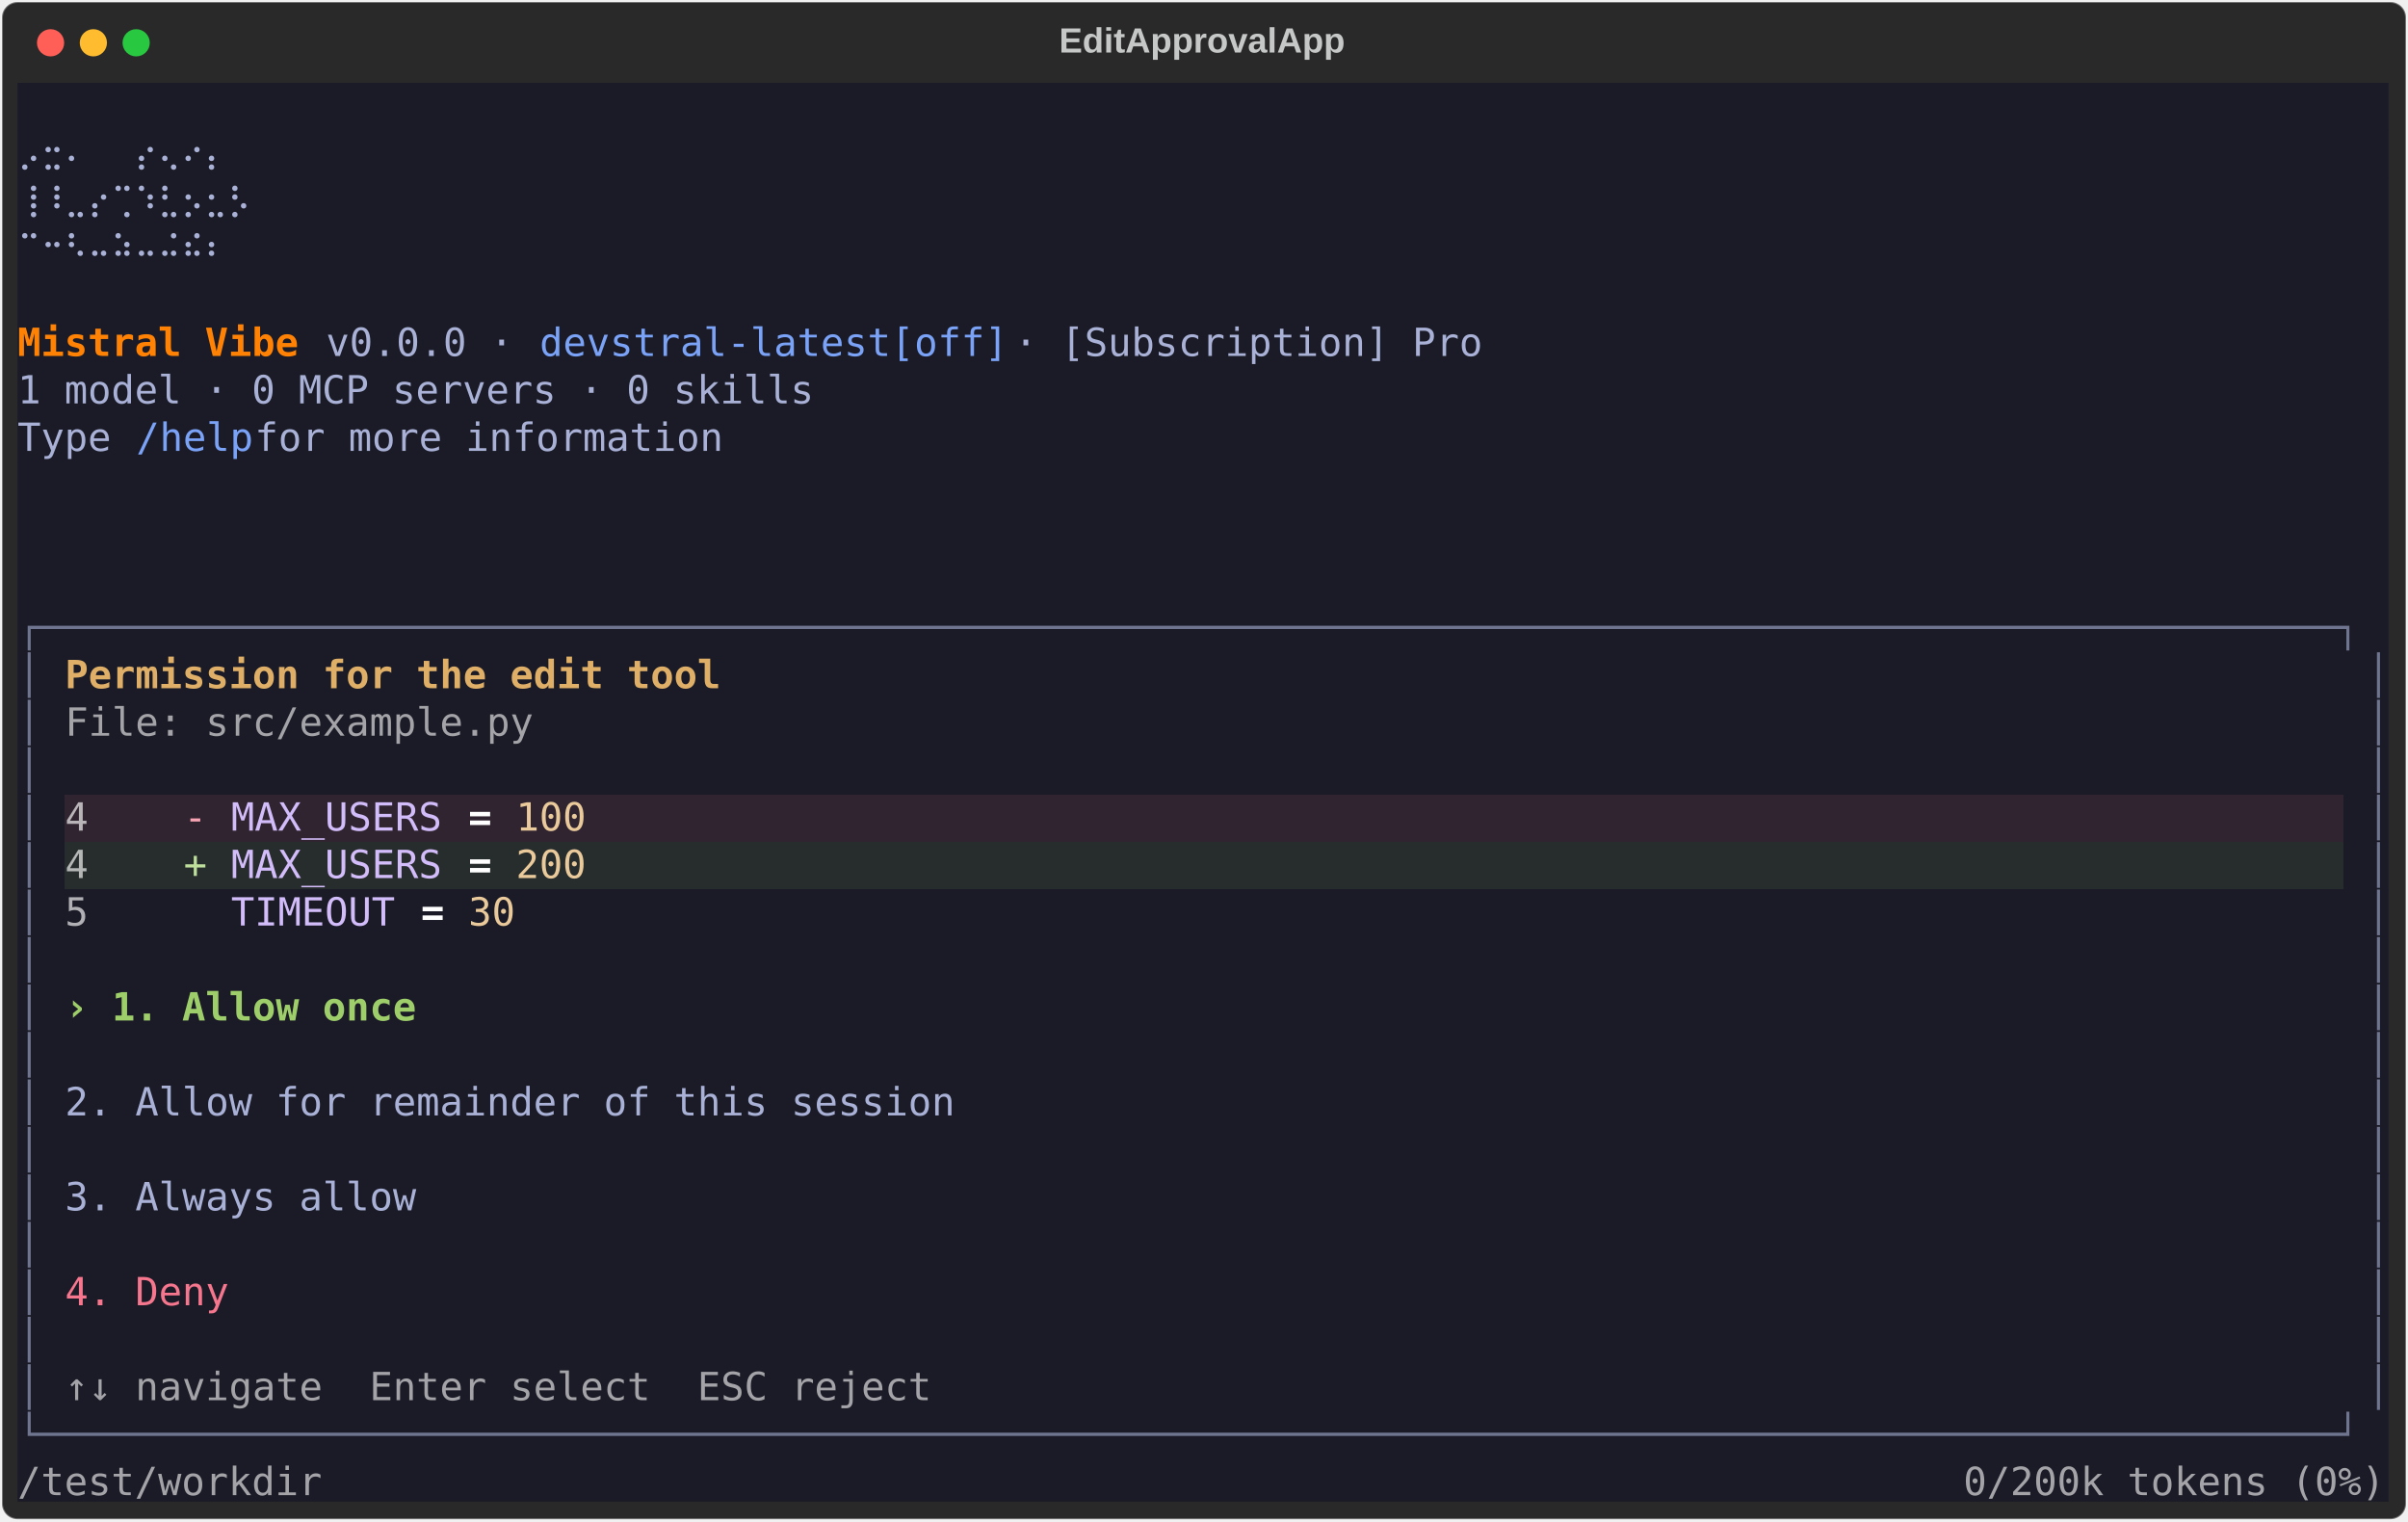
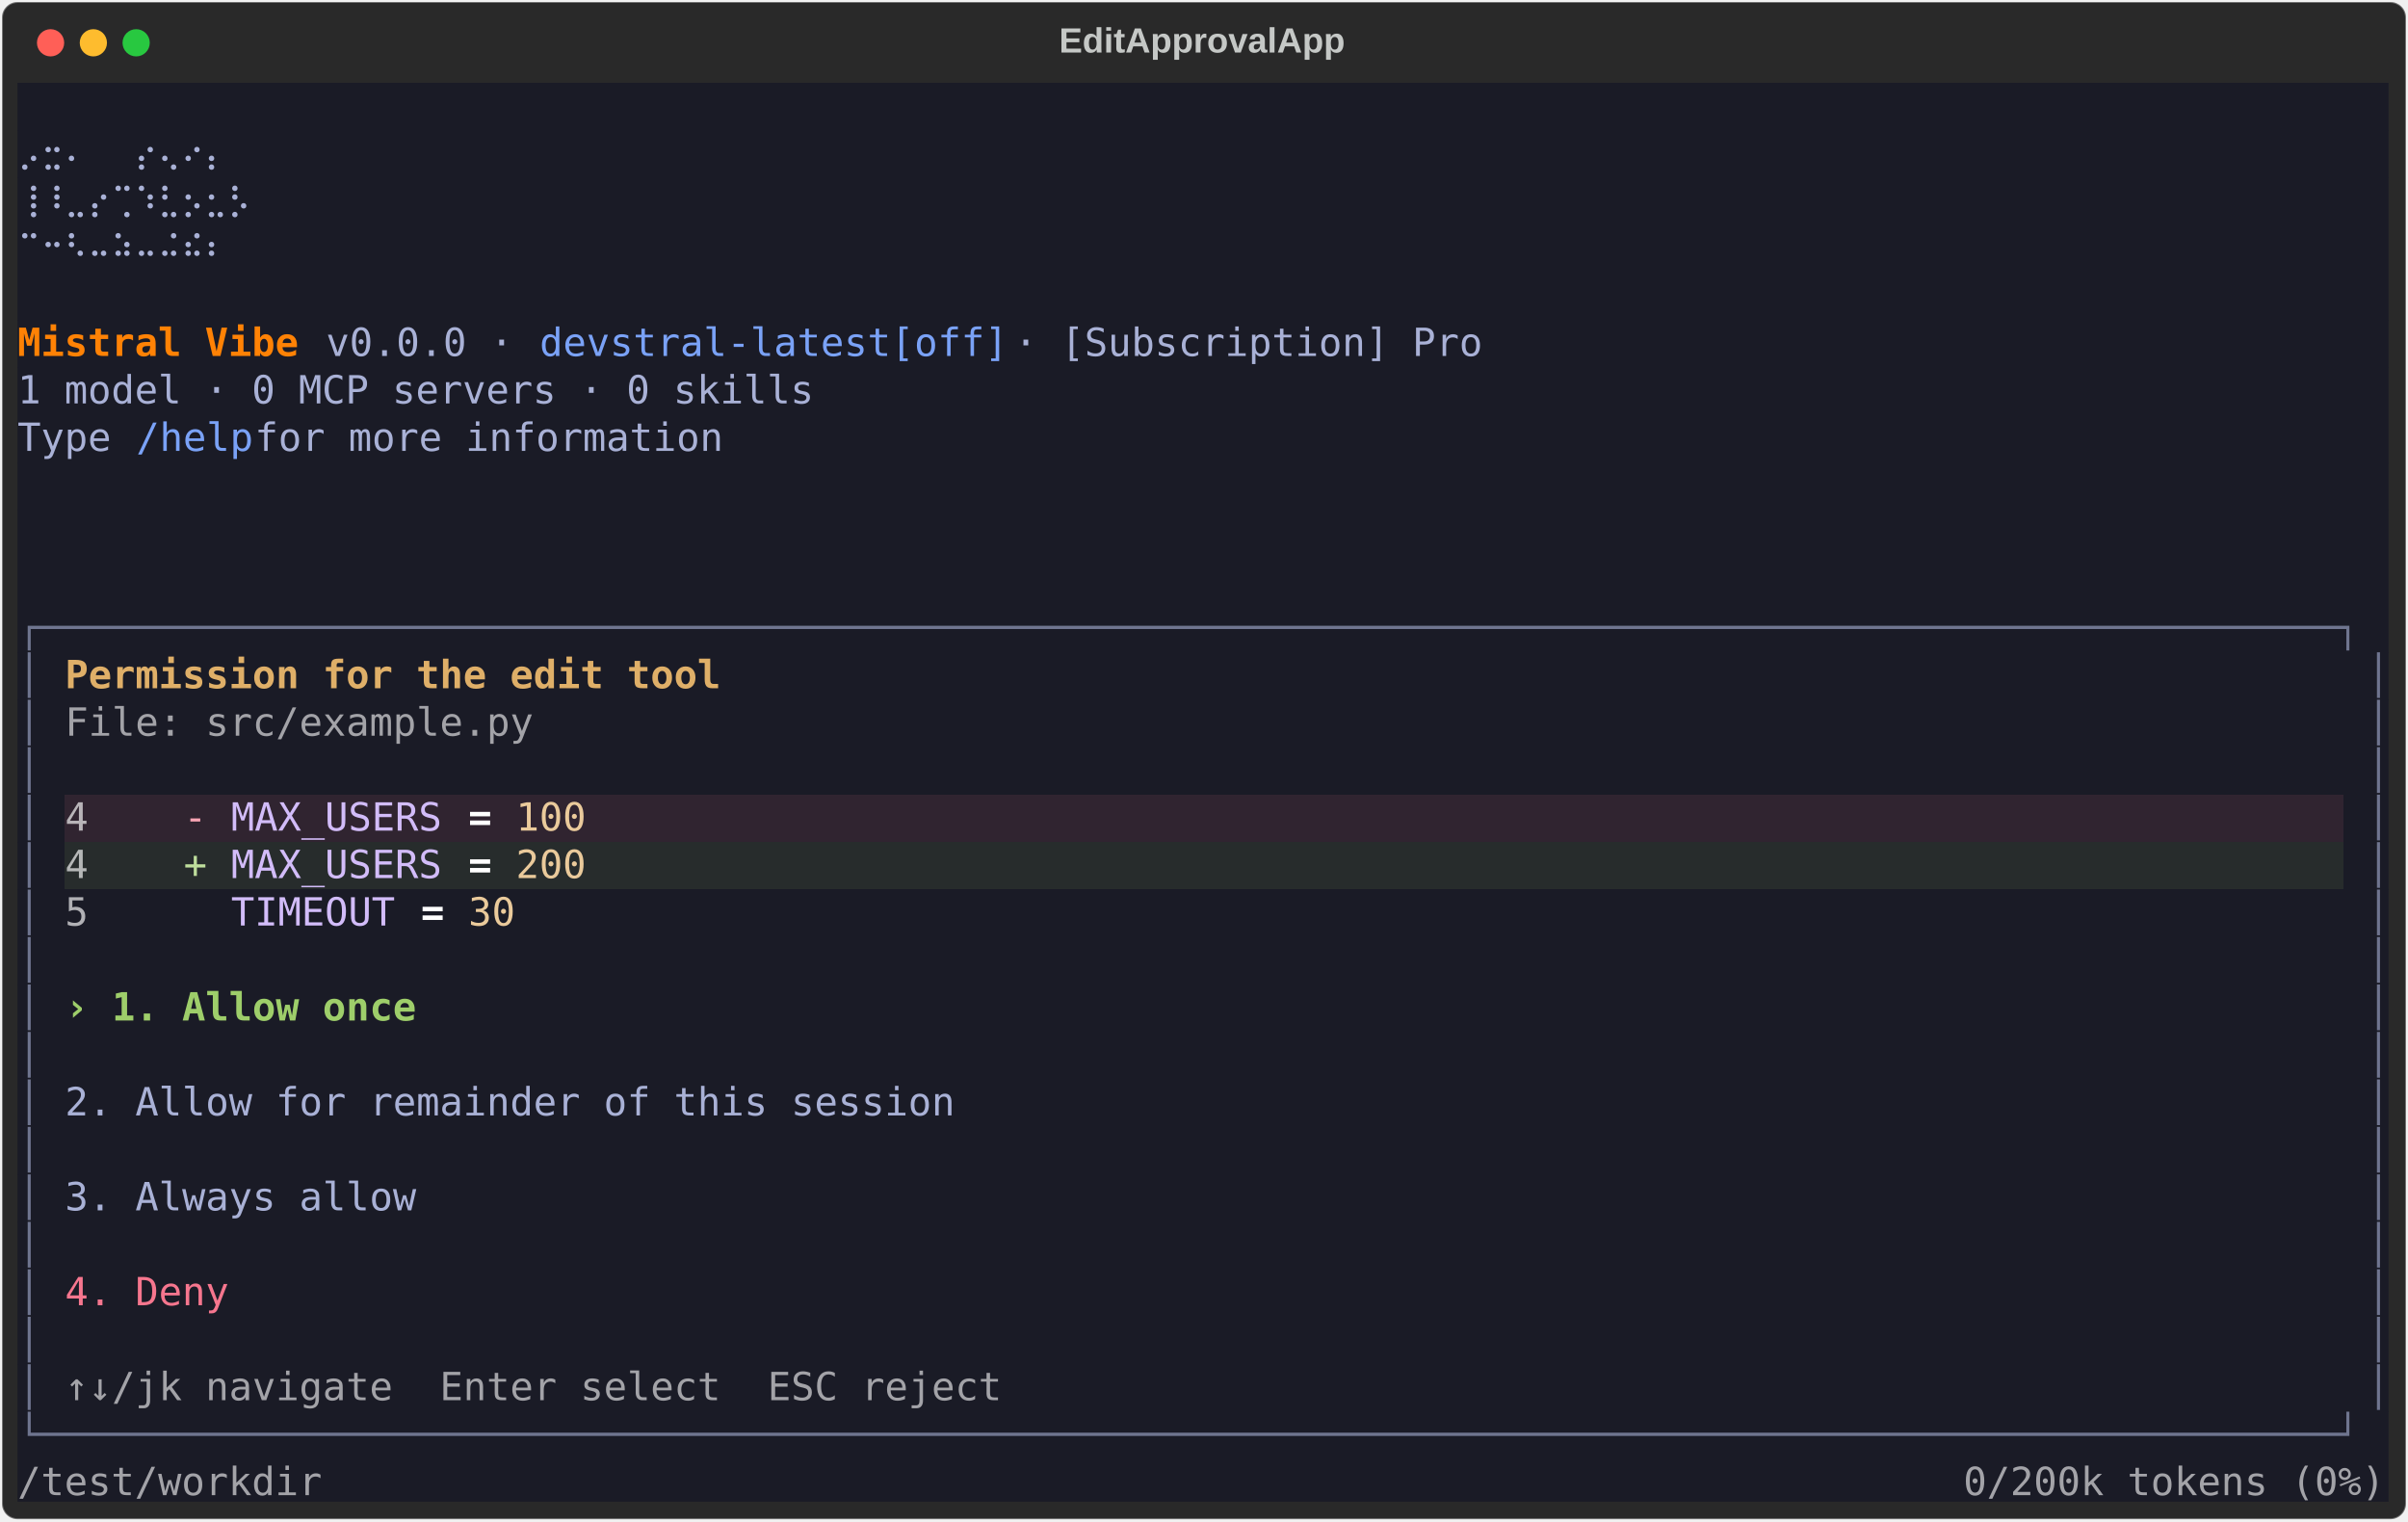
<svg xmlns="http://www.w3.org/2000/svg" class="rich-terminal" viewBox="0 0 1238 782.0">
  <style>

    @font-face {
        font-family: "Fira Code";
        src: local("FiraCode-Regular"),
                url("https://cdnjs.cloudflare.com/ajax/libs/firacode/6.2.0/woff2/FiraCode-Regular.woff2") format("woff2"),
                url("https://cdnjs.cloudflare.com/ajax/libs/firacode/6.2.0/woff/FiraCode-Regular.woff") format("woff");
        font-style: normal;
        font-weight: 400;
    }
    @font-face {
        font-family: "Fira Code";
        src: local("FiraCode-Bold"),
                url("https://cdnjs.cloudflare.com/ajax/libs/firacode/6.2.0/woff2/FiraCode-Bold.woff2") format("woff2"),
                url("https://cdnjs.cloudflare.com/ajax/libs/firacode/6.2.0/woff/FiraCode-Bold.woff") format("woff");
        font-style: bold;
        font-weight: 700;
    }

    .terminal-matrix {
        font-family: Fira Code, monospace;
        font-size: 20px;
        line-height: 24.4px;
        font-variant-east-asian: full-width;
    }

    .terminal-title {
        font-size: 18px;
        font-weight: bold;
        font-family: arial;
    }

    .terminal-r1 { fill: #c5c8c6 }
.terminal-r2 { fill: #a9b1d6 }
.terminal-r3 { fill: #ff8205;font-weight: bold }
.terminal-r4 { fill: #1a1b26 }
.terminal-r5 { fill: #7aa2f7 }
.terminal-r6 { fill: #6f758f }
.terminal-r7 { fill: #dfaf68;font-weight: bold }
.terminal-r8 { fill: #a3a3a8 }
.terminal-r9 { fill: #b8b4b8 }
.terminal-r10 { fill: #f9a4b4 }
.terminal-r11 { fill: #d2bcf9 }
.terminal-r12 { fill: #ffffff }
.terminal-r13 { fill: #ffffff;font-weight: bold }
.terminal-r14 { fill: #eaca9b }
.terminal-r15 { fill: #b5b7b7 }
.terminal-r16 { fill: #bede9c }
.terminal-r17 { fill: #b1b1b5 }
.terminal-r18 { fill: #9ece6a;font-weight: bold }
.terminal-r19 { fill: #f6768e }
    </style>
  <defs>
    <clipPath id="terminal-clip-terminal">
      <rect x="0" y="0" width="1219.0" height="731.0" />
    </clipPath>
    <clipPath id="terminal-line-0">
      <rect x="0" y="1.5" width="1220" height="24.65" />
    </clipPath>
    <clipPath id="terminal-line-1">
      <rect x="0" y="25.9" width="1220" height="24.65" />
    </clipPath>
    <clipPath id="terminal-line-2">
      <rect x="0" y="50.3" width="1220" height="24.65" />
    </clipPath>
    <clipPath id="terminal-line-3">
      <rect x="0" y="74.7" width="1220" height="24.65" />
    </clipPath>
    <clipPath id="terminal-line-4">
      <rect x="0" y="99.1" width="1220" height="24.65" />
    </clipPath>
    <clipPath id="terminal-line-5">
      <rect x="0" y="123.5" width="1220" height="24.65" />
    </clipPath>
    <clipPath id="terminal-line-6">
      <rect x="0" y="147.9" width="1220" height="24.65" />
    </clipPath>
    <clipPath id="terminal-line-7">
      <rect x="0" y="172.3" width="1220" height="24.65" />
    </clipPath>
    <clipPath id="terminal-line-8">
      <rect x="0" y="196.7" width="1220" height="24.65" />
    </clipPath>
    <clipPath id="terminal-line-9">
      <rect x="0" y="221.1" width="1220" height="24.65" />
    </clipPath>
    <clipPath id="terminal-line-10">
      <rect x="0" y="245.5" width="1220" height="24.65" />
    </clipPath>
    <clipPath id="terminal-line-11">
      <rect x="0" y="269.9" width="1220" height="24.65" />
    </clipPath>
    <clipPath id="terminal-line-12">
      <rect x="0" y="294.3" width="1220" height="24.65" />
    </clipPath>
    <clipPath id="terminal-line-13">
      <rect x="0" y="318.7" width="1220" height="24.65" />
    </clipPath>
    <clipPath id="terminal-line-14">
      <rect x="0" y="343.1" width="1220" height="24.65" />
    </clipPath>
    <clipPath id="terminal-line-15">
      <rect x="0" y="367.5" width="1220" height="24.65" />
    </clipPath>
    <clipPath id="terminal-line-16">
      <rect x="0" y="391.9" width="1220" height="24.65" />
    </clipPath>
    <clipPath id="terminal-line-17">
      <rect x="0" y="416.3" width="1220" height="24.65" />
    </clipPath>
    <clipPath id="terminal-line-18">
      <rect x="0" y="440.7" width="1220" height="24.65" />
    </clipPath>
    <clipPath id="terminal-line-19">
      <rect x="0" y="465.1" width="1220" height="24.65" />
    </clipPath>
    <clipPath id="terminal-line-20">
      <rect x="0" y="489.5" width="1220" height="24.65" />
    </clipPath>
    <clipPath id="terminal-line-21">
      <rect x="0" y="513.9" width="1220" height="24.65" />
    </clipPath>
    <clipPath id="terminal-line-22">
      <rect x="0" y="538.3" width="1220" height="24.65" />
    </clipPath>
    <clipPath id="terminal-line-23">
      <rect x="0" y="562.7" width="1220" height="24.65" />
    </clipPath>
    <clipPath id="terminal-line-24">
      <rect x="0" y="587.1" width="1220" height="24.65" />
    </clipPath>
    <clipPath id="terminal-line-25">
      <rect x="0" y="611.5" width="1220" height="24.65" />
    </clipPath>
    <clipPath id="terminal-line-26">
      <rect x="0" y="635.9" width="1220" height="24.65" />
    </clipPath>
    <clipPath id="terminal-line-27">
      <rect x="0" y="660.3" width="1220" height="24.65" />
    </clipPath>
    <clipPath id="terminal-line-28">
      <rect x="0" y="684.7" width="1220" height="24.65" />
    </clipPath>
  </defs>
  <rect fill="#292929" stroke="rgba(255,255,255,0.35)" stroke-width="1" x="1" y="1" width="1236" height="780" rx="8" />
  <text class="terminal-title" fill="#c5c8c6" text-anchor="middle" x="618" y="27">EditApprovalApp</text>
  <g transform="translate(26,22)">
    <circle cx="0" cy="0" r="7" fill="#ff5f57" />
    <circle cx="22" cy="0" r="7" fill="#febc2e" />
    <circle cx="44" cy="0" r="7" fill="#28c840" />
  </g>
  <g transform="translate(9, 41)" clip-path="url(#terminal-clip-terminal)">
    <rect fill="#1a1b26" x="0" y="1.5" width="1220" height="24.65" shape-rendering="crispEdges" />
    <rect fill="#1a1b26" x="0" y="25.9" width="134.2" height="24.65" shape-rendering="crispEdges" />
    <rect fill="#1a1b26" x="134.2" y="25.9" width="646.6" height="24.65" shape-rendering="crispEdges" />
    <rect fill="#1a1b26" x="780.8" y="25.9" width="439.2" height="24.65" shape-rendering="crispEdges" />
    <rect fill="#1a1b26" x="0" y="50.3" width="134.2" height="24.65" shape-rendering="crispEdges" />
    <rect fill="#1a1b26" x="134.2" y="50.3" width="646.6" height="24.65" shape-rendering="crispEdges" />
    <rect fill="#1a1b26" x="780.8" y="50.3" width="439.2" height="24.65" shape-rendering="crispEdges" />
    <rect fill="#1a1b26" x="0" y="74.7" width="134.2" height="24.65" shape-rendering="crispEdges" />
    <rect fill="#1a1b26" x="134.2" y="74.7" width="646.6" height="24.65" shape-rendering="crispEdges" />
    <rect fill="#1a1b26" x="780.8" y="74.7" width="439.2" height="24.65" shape-rendering="crispEdges" />
    <rect fill="#1a1b26" x="0" y="99.1" width="780.8" height="24.65" shape-rendering="crispEdges" />
    <rect fill="#1a1b26" x="780.8" y="99.1" width="439.2" height="24.65" shape-rendering="crispEdges" />
    <rect fill="#1a1b26" x="0" y="123.5" width="146.4" height="24.65" shape-rendering="crispEdges" />
    <rect fill="#1a1b26" x="146.4" y="123.5" width="12.2" height="24.65" shape-rendering="crispEdges" />
    <rect fill="#1a1b26" x="158.6" y="123.5" width="109.8" height="24.65" shape-rendering="crispEdges" />
    <rect fill="#1a1b26" x="268.4" y="123.5" width="244" height="24.65" shape-rendering="crispEdges" />
    <rect fill="#1a1b26" x="512.4" y="123.5" width="256.2" height="24.65" shape-rendering="crispEdges" />
    <rect fill="#1a1b26" x="768.6" y="123.5" width="12.2" height="24.65" shape-rendering="crispEdges" />
    <rect fill="#1a1b26" x="780.8" y="123.5" width="439.2" height="24.65" shape-rendering="crispEdges" />
    <rect fill="#1a1b26" x="0" y="147.9" width="414.8" height="24.65" shape-rendering="crispEdges" />
    <rect fill="#1a1b26" x="414.8" y="147.9" width="366" height="24.65" shape-rendering="crispEdges" />
    <rect fill="#1a1b26" x="780.8" y="147.9" width="439.2" height="24.65" shape-rendering="crispEdges" />
    <rect fill="#1a1b26" x="0" y="172.3" width="61" height="24.65" shape-rendering="crispEdges" />
    <rect fill="#1a1b26" x="61" y="172.3" width="61" height="24.65" shape-rendering="crispEdges" />
    <rect fill="#1a1b26" x="122" y="172.3" width="256.2" height="24.65" shape-rendering="crispEdges" />
    <rect fill="#1a1b26" x="378.2" y="172.3" width="402.6" height="24.65" shape-rendering="crispEdges" />
    <rect fill="#1a1b26" x="780.8" y="172.3" width="439.2" height="24.65" shape-rendering="crispEdges" />
    <rect fill="#1a1b26" x="0" y="196.7" width="1220" height="24.65" shape-rendering="crispEdges" />
    <rect fill="#1a1b26" x="0" y="221.1" width="1220" height="24.65" shape-rendering="crispEdges" />
    <rect fill="#1a1b26" x="0" y="245.5" width="0" height="24.65" shape-rendering="crispEdges" />
    <rect fill="#1a1b26" x="0" y="245.5" width="1220" height="24.65" shape-rendering="crispEdges" />
    <rect fill="#1a1b26" x="0" y="269.9" width="1220" height="24.65" shape-rendering="crispEdges" />
    <rect fill="#1a1b26" x="0" y="294.3" width="12.2" height="24.65" shape-rendering="crispEdges" />
    <rect fill="#1a1b26" x="12.2" y="294.3" width="12.2" height="24.65" shape-rendering="crispEdges" />
    <rect fill="#1a1b26" x="24.4" y="294.3" width="341.6" height="24.65" shape-rendering="crispEdges" />
    <rect fill="#1a1b26" x="366" y="294.3" width="841.8" height="24.65" shape-rendering="crispEdges" />
    <rect fill="#1a1b26" x="1207.8" y="294.3" width="12.2" height="24.65" shape-rendering="crispEdges" />
    <rect fill="#1a1b26" x="0" y="318.7" width="12.2" height="24.65" shape-rendering="crispEdges" />
    <rect fill="#1a1b26" x="12.2" y="318.7" width="12.2" height="24.65" shape-rendering="crispEdges" />
    <rect fill="#1a1b26" x="24.4" y="318.7" width="244" height="24.65" shape-rendering="crispEdges" />
    <rect fill="#1a1b26" x="268.4" y="318.7" width="939.4" height="24.65" shape-rendering="crispEdges" />
    <rect fill="#1a1b26" x="1207.8" y="318.7" width="12.2" height="24.65" shape-rendering="crispEdges" />
    <rect fill="#1a1b26" x="0" y="343.1" width="12.2" height="24.65" shape-rendering="crispEdges" />
    <rect fill="#1a1b26" x="12.2" y="343.1" width="12.2" height="24.65" shape-rendering="crispEdges" />
    <rect fill="#1a1b26" x="24.4" y="343.1" width="0" height="24.65" shape-rendering="crispEdges" />
    <rect fill="#1a1b26" x="24.4" y="343.1" width="1183.4" height="24.65" shape-rendering="crispEdges" />
    <rect fill="#1a1b26" x="1207.8" y="343.1" width="12.2" height="24.65" shape-rendering="crispEdges" />
    <rect fill="#1a1b26" x="0" y="367.5" width="12.2" height="24.65" shape-rendering="crispEdges" />
    <rect fill="#1a1b26" x="12.2" y="367.5" width="12.2" height="24.65" shape-rendering="crispEdges" />
    <rect fill="#302430" x="24.4" y="367.5" width="61" height="24.65" shape-rendering="crispEdges" />
    <rect fill="#302430" x="85.4" y="367.5" width="24.4" height="24.65" shape-rendering="crispEdges" />
    <rect fill="#302430" x="109.8" y="367.5" width="109.8" height="24.65" shape-rendering="crispEdges" />
    <rect fill="#302430" x="219.6" y="367.5" width="12.2" height="24.65" shape-rendering="crispEdges" />
    <rect fill="#302430" x="231.8" y="367.5" width="12.2" height="24.65" shape-rendering="crispEdges" />
    <rect fill="#302430" x="244" y="367.5" width="12.2" height="24.65" shape-rendering="crispEdges" />
    <rect fill="#302430" x="256.2" y="367.5" width="36.6" height="24.65" shape-rendering="crispEdges" />
    <rect fill="#302430" x="292.8" y="367.5" width="902.8" height="24.65" shape-rendering="crispEdges" />
    <rect fill="#1a1b26" x="1195.6" y="367.5" width="12.2" height="24.65" shape-rendering="crispEdges" />
    <rect fill="#1a1b26" x="1207.8" y="367.5" width="12.2" height="24.65" shape-rendering="crispEdges" />
    <rect fill="#1a1b26" x="0" y="391.9" width="12.2" height="24.65" shape-rendering="crispEdges" />
    <rect fill="#1a1b26" x="12.2" y="391.9" width="12.2" height="24.65" shape-rendering="crispEdges" />
    <rect fill="#272c2c" x="24.4" y="391.9" width="61" height="24.65" shape-rendering="crispEdges" />
    <rect fill="#272c2c" x="85.4" y="391.9" width="24.4" height="24.65" shape-rendering="crispEdges" />
    <rect fill="#272c2c" x="109.8" y="391.9" width="109.8" height="24.65" shape-rendering="crispEdges" />
    <rect fill="#272c2c" x="219.6" y="391.9" width="12.2" height="24.65" shape-rendering="crispEdges" />
    <rect fill="#272c2c" x="231.8" y="391.9" width="12.2" height="24.65" shape-rendering="crispEdges" />
    <rect fill="#272c2c" x="244" y="391.9" width="12.2" height="24.65" shape-rendering="crispEdges" />
    <rect fill="#272c2c" x="256.2" y="391.9" width="36.6" height="24.65" shape-rendering="crispEdges" />
    <rect fill="#272c2c" x="292.8" y="391.9" width="902.8" height="24.65" shape-rendering="crispEdges" />
    <rect fill="#1a1b26" x="1195.6" y="391.9" width="12.2" height="24.65" shape-rendering="crispEdges" />
    <rect fill="#1a1b26" x="1207.8" y="391.9" width="12.2" height="24.65" shape-rendering="crispEdges" />
    <rect fill="#1a1b26" x="0" y="416.3" width="12.2" height="24.65" shape-rendering="crispEdges" />
    <rect fill="#1a1b26" x="12.2" y="416.3" width="12.2" height="24.65" shape-rendering="crispEdges" />
    <rect fill="#1a1b26" x="24.4" y="416.3" width="61" height="24.65" shape-rendering="crispEdges" />
    <rect fill="#1a1b26" x="85.4" y="416.3" width="24.4" height="24.65" shape-rendering="crispEdges" />
    <rect fill="#1a1b26" x="109.8" y="416.3" width="85.4" height="24.65" shape-rendering="crispEdges" />
    <rect fill="#1a1b26" x="195.2" y="416.3" width="12.2" height="24.65" shape-rendering="crispEdges" />
    <rect fill="#1a1b26" x="207.4" y="416.3" width="12.2" height="24.65" shape-rendering="crispEdges" />
    <rect fill="#1a1b26" x="219.6" y="416.3" width="12.2" height="24.65" shape-rendering="crispEdges" />
    <rect fill="#1a1b26" x="231.8" y="416.3" width="24.4" height="24.65" shape-rendering="crispEdges" />
    <rect fill="#1a1b26" x="256.2" y="416.3" width="951.6" height="24.65" shape-rendering="crispEdges" />
    <rect fill="#1a1b26" x="1207.8" y="416.3" width="12.2" height="24.65" shape-rendering="crispEdges" />
    <rect fill="#1a1b26" x="0" y="440.7" width="12.2" height="24.65" shape-rendering="crispEdges" />
    <rect fill="#1a1b26" x="12.2" y="440.7" width="12.2" height="24.65" shape-rendering="crispEdges" />
    <rect fill="#1a1b26" x="24.4" y="440.7" width="0" height="24.65" shape-rendering="crispEdges" />
    <rect fill="#1a1b26" x="24.4" y="440.7" width="1183.4" height="24.65" shape-rendering="crispEdges" />
    <rect fill="#1a1b26" x="1207.8" y="440.7" width="12.2" height="24.65" shape-rendering="crispEdges" />
    <rect fill="#1a1b26" x="0" y="465.1" width="12.2" height="24.65" shape-rendering="crispEdges" />
    <rect fill="#1a1b26" x="12.2" y="465.1" width="12.2" height="24.65" shape-rendering="crispEdges" />
    <rect fill="#1a1b26" x="24.4" y="465.1" width="183" height="24.65" shape-rendering="crispEdges" />
    <rect fill="#1a1b26" x="207.4" y="465.1" width="1000.4" height="24.65" shape-rendering="crispEdges" />
    <rect fill="#1a1b26" x="1207.8" y="465.1" width="12.2" height="24.65" shape-rendering="crispEdges" />
    <rect fill="#1a1b26" x="0" y="489.5" width="12.2" height="24.65" shape-rendering="crispEdges" />
    <rect fill="#1a1b26" x="12.2" y="489.5" width="1195.6" height="24.65" shape-rendering="crispEdges" />
    <rect fill="#1a1b26" x="1207.8" y="489.5" width="12.2" height="24.65" shape-rendering="crispEdges" />
    <rect fill="#1a1b26" x="0" y="513.9" width="12.2" height="24.65" shape-rendering="crispEdges" />
    <rect fill="#1a1b26" x="12.2" y="513.9" width="12.2" height="24.65" shape-rendering="crispEdges" />
    <rect fill="#1a1b26" x="24.4" y="513.9" width="488" height="24.65" shape-rendering="crispEdges" />
    <rect fill="#1a1b26" x="512.4" y="513.9" width="695.4" height="24.65" shape-rendering="crispEdges" />
    <rect fill="#1a1b26" x="1207.8" y="513.9" width="12.2" height="24.65" shape-rendering="crispEdges" />
    <rect fill="#1a1b26" x="0" y="538.3" width="12.2" height="24.65" shape-rendering="crispEdges" />
    <rect fill="#1a1b26" x="12.2" y="538.3" width="1195.6" height="24.65" shape-rendering="crispEdges" />
    <rect fill="#1a1b26" x="1207.8" y="538.3" width="12.2" height="24.65" shape-rendering="crispEdges" />
    <rect fill="#1a1b26" x="0" y="562.7" width="12.2" height="24.65" shape-rendering="crispEdges" />
    <rect fill="#1a1b26" x="12.2" y="562.7" width="12.2" height="24.65" shape-rendering="crispEdges" />
    <rect fill="#1a1b26" x="24.4" y="562.7" width="207.4" height="24.65" shape-rendering="crispEdges" />
    <rect fill="#1a1b26" x="231.8" y="562.7" width="976" height="24.65" shape-rendering="crispEdges" />
    <rect fill="#1a1b26" x="1207.8" y="562.7" width="12.2" height="24.65" shape-rendering="crispEdges" />
    <rect fill="#1a1b26" x="0" y="587.1" width="12.2" height="24.65" shape-rendering="crispEdges" />
    <rect fill="#1a1b26" x="12.2" y="587.1" width="1195.6" height="24.65" shape-rendering="crispEdges" />
    <rect fill="#1a1b26" x="1207.8" y="587.1" width="12.2" height="24.65" shape-rendering="crispEdges" />
    <rect fill="#1a1b26" x="0" y="611.5" width="12.2" height="24.65" shape-rendering="crispEdges" />
    <rect fill="#1a1b26" x="12.2" y="611.5" width="12.2" height="24.65" shape-rendering="crispEdges" />
    <rect fill="#1a1b26" x="24.4" y="611.5" width="109.8" height="24.65" shape-rendering="crispEdges" />
    <rect fill="#1a1b26" x="134.2" y="611.5" width="1073.6" height="24.65" shape-rendering="crispEdges" />
    <rect fill="#1a1b26" x="1207.8" y="611.5" width="12.2" height="24.65" shape-rendering="crispEdges" />
    <rect fill="#1a1b26" x="0" y="635.9" width="12.2" height="24.65" shape-rendering="crispEdges" />
    <rect fill="#1a1b26" x="12.2" y="635.9" width="1195.6" height="24.65" shape-rendering="crispEdges" />
    <rect fill="#1a1b26" x="1207.8" y="635.9" width="12.2" height="24.65" shape-rendering="crispEdges" />
    <rect fill="#1a1b26" x="0" y="660.3" width="12.2" height="24.65" shape-rendering="crispEdges" />
    <rect fill="#1a1b26" x="12.2" y="660.3" width="12.2" height="24.65" shape-rendering="crispEdges" />
-     <rect fill="#1a1b26" x="24.4" y="660.3" width="451.4" height="24.65" shape-rendering="crispEdges" />
-     <rect fill="#1a1b26" x="475.8" y="660.3" width="732" height="24.65" shape-rendering="crispEdges" />
+     <rect fill="#1a1b26" x="24.4" y="660.3" width="488" height="24.65" shape-rendering="crispEdges" />
+     <rect fill="#1a1b26" x="512.4" y="660.3" width="695.4" height="24.65" shape-rendering="crispEdges" />
    <rect fill="#1a1b26" x="1207.8" y="660.3" width="12.2" height="24.65" shape-rendering="crispEdges" />
    <rect fill="#1a1b26" x="0" y="684.7" width="1220" height="24.65" shape-rendering="crispEdges" />
    <rect fill="#1a1b26" x="0" y="709.1" width="158.6" height="24.65" shape-rendering="crispEdges" />
    <rect fill="#1a1b26" x="158.6" y="709.1" width="0" height="24.65" shape-rendering="crispEdges" />
    <rect fill="#1a1b26" x="158.6" y="709.1" width="841.8" height="24.65" shape-rendering="crispEdges" />
    <rect fill="#1a1b26" x="1000.4" y="709.1" width="219.6" height="24.65" shape-rendering="crispEdges" />
    <g class="terminal-matrix">
      <text class="terminal-r1" x="1220" y="20" textLength="12.2" clip-path="url(#terminal-line-0)">
</text>
      <text class="terminal-r2" x="0" y="44.4" textLength="134.2" clip-path="url(#terminal-line-1)">  ⡠⣒⠄  ⡔⢄⠔⡄</text>
      <text class="terminal-r1" x="1220" y="44.4" textLength="12.2" clip-path="url(#terminal-line-1)">
</text>
      <text class="terminal-r2" x="0" y="68.8" textLength="134.2" clip-path="url(#terminal-line-2)"> ⢸⠸⣀⡔⢉⠱⣃⡢⣂⡣</text>
      <text class="terminal-r1" x="1220" y="68.8" textLength="12.2" clip-path="url(#terminal-line-2)">
</text>
      <text class="terminal-r2" x="0" y="93.2" textLength="134.2" clip-path="url(#terminal-line-3)">  ⠉⠒⠣⠤⠵⠤⠬⠮⠆</text>
      <text class="terminal-r1" x="1220" y="93.2" textLength="12.2" clip-path="url(#terminal-line-3)">
</text>
      <text class="terminal-r1" x="1220" y="117.6" textLength="12.2" clip-path="url(#terminal-line-4)">
</text>
      <text class="terminal-r3" x="0" y="142" textLength="146.4" clip-path="url(#terminal-line-5)">Mistral Vibe</text>
      <text class="terminal-r2" x="158.6" y="142" textLength="109.8" clip-path="url(#terminal-line-5)">v0.0.0 · </text>
      <text class="terminal-r5" x="268.4" y="142" textLength="244" clip-path="url(#terminal-line-5)">devstral-latest[off]</text>
      <text class="terminal-r2" x="512.4" y="142" textLength="256.2" clip-path="url(#terminal-line-5)"> · [Subscription] Pro</text>
      <text class="terminal-r1" x="1220" y="142" textLength="12.2" clip-path="url(#terminal-line-5)">
</text>
      <text class="terminal-r2" x="0" y="166.4" textLength="414.8" clip-path="url(#terminal-line-6)">1 model · 0 MCP servers · 0 skills</text>
      <text class="terminal-r1" x="1220" y="166.4" textLength="12.2" clip-path="url(#terminal-line-6)">
</text>
      <text class="terminal-r2" x="0" y="190.8" textLength="61" clip-path="url(#terminal-line-7)">Type </text>
      <text class="terminal-r5" x="61" y="190.8" textLength="61" clip-path="url(#terminal-line-7)">/help</text>
      <text class="terminal-r2" x="122" y="190.8" textLength="256.2" clip-path="url(#terminal-line-7)"> for more information</text>
      <text class="terminal-r1" x="1220" y="190.8" textLength="12.2" clip-path="url(#terminal-line-7)">
</text>
      <text class="terminal-r1" x="1220" y="215.2" textLength="12.2" clip-path="url(#terminal-line-8)">
</text>
      <text class="terminal-r1" x="1220" y="239.6" textLength="12.2" clip-path="url(#terminal-line-9)">
</text>
      <text class="terminal-r1" x="1220" y="264" textLength="12.2" clip-path="url(#terminal-line-10)">
</text>
      <text class="terminal-r6" x="0" y="288.4" textLength="1220" clip-path="url(#terminal-line-11)">┌──────────────────────────────────────────────────────────────────────────────────────────────────┐</text>
      <text class="terminal-r1" x="1220" y="288.4" textLength="12.2" clip-path="url(#terminal-line-11)">
</text>
      <text class="terminal-r6" x="0" y="312.8" textLength="12.2" clip-path="url(#terminal-line-12)">│</text>
      <text class="terminal-r7" x="24.4" y="312.8" textLength="341.6" clip-path="url(#terminal-line-12)">Permission for the edit tool</text>
      <text class="terminal-r6" x="1207.8" y="312.8" textLength="12.2" clip-path="url(#terminal-line-12)">│</text>
      <text class="terminal-r1" x="1220" y="312.8" textLength="12.2" clip-path="url(#terminal-line-12)">
</text>
      <text class="terminal-r6" x="0" y="337.2" textLength="12.2" clip-path="url(#terminal-line-13)">│</text>
      <text class="terminal-r8" x="24.4" y="337.2" textLength="244" clip-path="url(#terminal-line-13)">File: src/example.py</text>
      <text class="terminal-r6" x="1207.8" y="337.2" textLength="12.2" clip-path="url(#terminal-line-13)">│</text>
      <text class="terminal-r1" x="1220" y="337.2" textLength="12.2" clip-path="url(#terminal-line-13)">
</text>
      <text class="terminal-r6" x="0" y="361.6" textLength="12.2" clip-path="url(#terminal-line-14)">│</text>
      <text class="terminal-r6" x="1207.8" y="361.6" textLength="12.2" clip-path="url(#terminal-line-14)">│</text>
      <text class="terminal-r1" x="1220" y="361.6" textLength="12.2" clip-path="url(#terminal-line-14)">
</text>
      <text class="terminal-r6" x="0" y="386" textLength="12.2" clip-path="url(#terminal-line-15)">│</text>
      <text class="terminal-r9" x="24.4" y="386" textLength="61" clip-path="url(#terminal-line-15)">   4 </text>
      <text class="terminal-r10" x="85.4" y="386" textLength="24.4" clip-path="url(#terminal-line-15)">- </text>
      <text class="terminal-r11" x="109.8" y="386" textLength="109.8" clip-path="url(#terminal-line-15)">MAX_USERS</text>
      <text class="terminal-r13" x="231.8" y="386" textLength="12.2" clip-path="url(#terminal-line-15)">=</text>
      <text class="terminal-r14" x="256.2" y="386" textLength="36.6" clip-path="url(#terminal-line-15)">100</text>
      <text class="terminal-r6" x="1207.8" y="386" textLength="12.2" clip-path="url(#terminal-line-15)">│</text>
      <text class="terminal-r1" x="1220" y="386" textLength="12.2" clip-path="url(#terminal-line-15)">
</text>
      <text class="terminal-r6" x="0" y="410.4" textLength="12.2" clip-path="url(#terminal-line-16)">│</text>
      <text class="terminal-r15" x="24.4" y="410.4" textLength="61" clip-path="url(#terminal-line-16)">   4 </text>
      <text class="terminal-r16" x="85.4" y="410.4" textLength="24.4" clip-path="url(#terminal-line-16)">+ </text>
      <text class="terminal-r11" x="109.8" y="410.4" textLength="109.8" clip-path="url(#terminal-line-16)">MAX_USERS</text>
      <text class="terminal-r13" x="231.8" y="410.4" textLength="12.2" clip-path="url(#terminal-line-16)">=</text>
      <text class="terminal-r14" x="256.2" y="410.4" textLength="36.6" clip-path="url(#terminal-line-16)">200</text>
      <text class="terminal-r6" x="1207.8" y="410.4" textLength="12.2" clip-path="url(#terminal-line-16)">│</text>
      <text class="terminal-r1" x="1220" y="410.4" textLength="12.2" clip-path="url(#terminal-line-16)">
</text>
      <text class="terminal-r6" x="0" y="434.8" textLength="12.2" clip-path="url(#terminal-line-17)">│</text>
      <text class="terminal-r17" x="24.4" y="434.8" textLength="61" clip-path="url(#terminal-line-17)">   5 </text>
      <text class="terminal-r11" x="109.8" y="434.8" textLength="85.4" clip-path="url(#terminal-line-17)">TIMEOUT</text>
      <text class="terminal-r13" x="207.4" y="434.8" textLength="12.2" clip-path="url(#terminal-line-17)">=</text>
      <text class="terminal-r14" x="231.8" y="434.8" textLength="24.4" clip-path="url(#terminal-line-17)">30</text>
      <text class="terminal-r6" x="1207.8" y="434.8" textLength="12.2" clip-path="url(#terminal-line-17)">│</text>
      <text class="terminal-r1" x="1220" y="434.8" textLength="12.2" clip-path="url(#terminal-line-17)">
</text>
      <text class="terminal-r6" x="0" y="459.2" textLength="12.2" clip-path="url(#terminal-line-18)">│</text>
      <text class="terminal-r6" x="1207.8" y="459.2" textLength="12.2" clip-path="url(#terminal-line-18)">│</text>
      <text class="terminal-r1" x="1220" y="459.2" textLength="12.2" clip-path="url(#terminal-line-18)">
</text>
      <text class="terminal-r6" x="0" y="483.6" textLength="12.2" clip-path="url(#terminal-line-19)">│</text>
      <text class="terminal-r18" x="24.4" y="483.6" textLength="183" clip-path="url(#terminal-line-19)">› 1. Allow once</text>
      <text class="terminal-r6" x="1207.8" y="483.6" textLength="12.2" clip-path="url(#terminal-line-19)">│</text>
      <text class="terminal-r1" x="1220" y="483.6" textLength="12.2" clip-path="url(#terminal-line-19)">
</text>
      <text class="terminal-r6" x="0" y="508" textLength="12.2" clip-path="url(#terminal-line-20)">│</text>
      <text class="terminal-r6" x="1207.8" y="508" textLength="12.2" clip-path="url(#terminal-line-20)">│</text>
      <text class="terminal-r1" x="1220" y="508" textLength="12.2" clip-path="url(#terminal-line-20)">
</text>
      <text class="terminal-r6" x="0" y="532.4" textLength="12.2" clip-path="url(#terminal-line-21)">│</text>
      <text class="terminal-r2" x="24.4" y="532.4" textLength="488" clip-path="url(#terminal-line-21)">  2. Allow for remainder of this session</text>
      <text class="terminal-r6" x="1207.8" y="532.4" textLength="12.2" clip-path="url(#terminal-line-21)">│</text>
      <text class="terminal-r1" x="1220" y="532.4" textLength="12.2" clip-path="url(#terminal-line-21)">
</text>
      <text class="terminal-r6" x="0" y="556.8" textLength="12.2" clip-path="url(#terminal-line-22)">│</text>
      <text class="terminal-r6" x="1207.8" y="556.8" textLength="12.2" clip-path="url(#terminal-line-22)">│</text>
      <text class="terminal-r1" x="1220" y="556.8" textLength="12.2" clip-path="url(#terminal-line-22)">
</text>
      <text class="terminal-r6" x="0" y="581.2" textLength="12.2" clip-path="url(#terminal-line-23)">│</text>
      <text class="terminal-r2" x="24.4" y="581.2" textLength="207.4" clip-path="url(#terminal-line-23)">  3. Always allow</text>
      <text class="terminal-r6" x="1207.8" y="581.2" textLength="12.2" clip-path="url(#terminal-line-23)">│</text>
      <text class="terminal-r1" x="1220" y="581.2" textLength="12.2" clip-path="url(#terminal-line-23)">
</text>
      <text class="terminal-r6" x="0" y="605.6" textLength="12.2" clip-path="url(#terminal-line-24)">│</text>
      <text class="terminal-r6" x="1207.8" y="605.6" textLength="12.2" clip-path="url(#terminal-line-24)">│</text>
      <text class="terminal-r1" x="1220" y="605.6" textLength="12.2" clip-path="url(#terminal-line-24)">
</text>
      <text class="terminal-r6" x="0" y="630" textLength="12.2" clip-path="url(#terminal-line-25)">│</text>
      <text class="terminal-r19" x="24.4" y="630" textLength="109.8" clip-path="url(#terminal-line-25)">  4. Deny</text>
      <text class="terminal-r6" x="1207.8" y="630" textLength="12.2" clip-path="url(#terminal-line-25)">│</text>
      <text class="terminal-r1" x="1220" y="630" textLength="12.2" clip-path="url(#terminal-line-25)">
</text>
      <text class="terminal-r6" x="0" y="654.4" textLength="12.2" clip-path="url(#terminal-line-26)">│</text>
      <text class="terminal-r6" x="1207.8" y="654.4" textLength="12.2" clip-path="url(#terminal-line-26)">│</text>
      <text class="terminal-r1" x="1220" y="654.4" textLength="12.2" clip-path="url(#terminal-line-26)">
</text>
      <text class="terminal-r6" x="0" y="678.8" textLength="12.2" clip-path="url(#terminal-line-27)">│</text>
-       <text class="terminal-r8" x="24.4" y="678.8" textLength="451.4" clip-path="url(#terminal-line-27)">↑↓ navigate  Enter select  ESC reject</text>
+       <text class="terminal-r8" x="24.4" y="678.8" textLength="488" clip-path="url(#terminal-line-27)">↑↓/jk navigate  Enter select  ESC reject</text>
      <text class="terminal-r6" x="1207.8" y="678.8" textLength="12.2" clip-path="url(#terminal-line-27)">│</text>
      <text class="terminal-r1" x="1220" y="678.8" textLength="12.2" clip-path="url(#terminal-line-27)">
</text>
      <text class="terminal-r6" x="0" y="703.2" textLength="1220" clip-path="url(#terminal-line-28)">└──────────────────────────────────────────────────────────────────────────────────────────────────┘</text>
      <text class="terminal-r1" x="1220" y="703.2" textLength="12.2" clip-path="url(#terminal-line-28)">
</text>
      <text class="terminal-r8" x="0" y="727.6" textLength="158.6" clip-path="url(#terminal-line-29)">/test/workdir</text>
      <text class="terminal-r8" x="1000.4" y="727.6" textLength="219.6" clip-path="url(#terminal-line-29)">0/200k tokens (0%)</text>
    </g>
  </g>
</svg>
